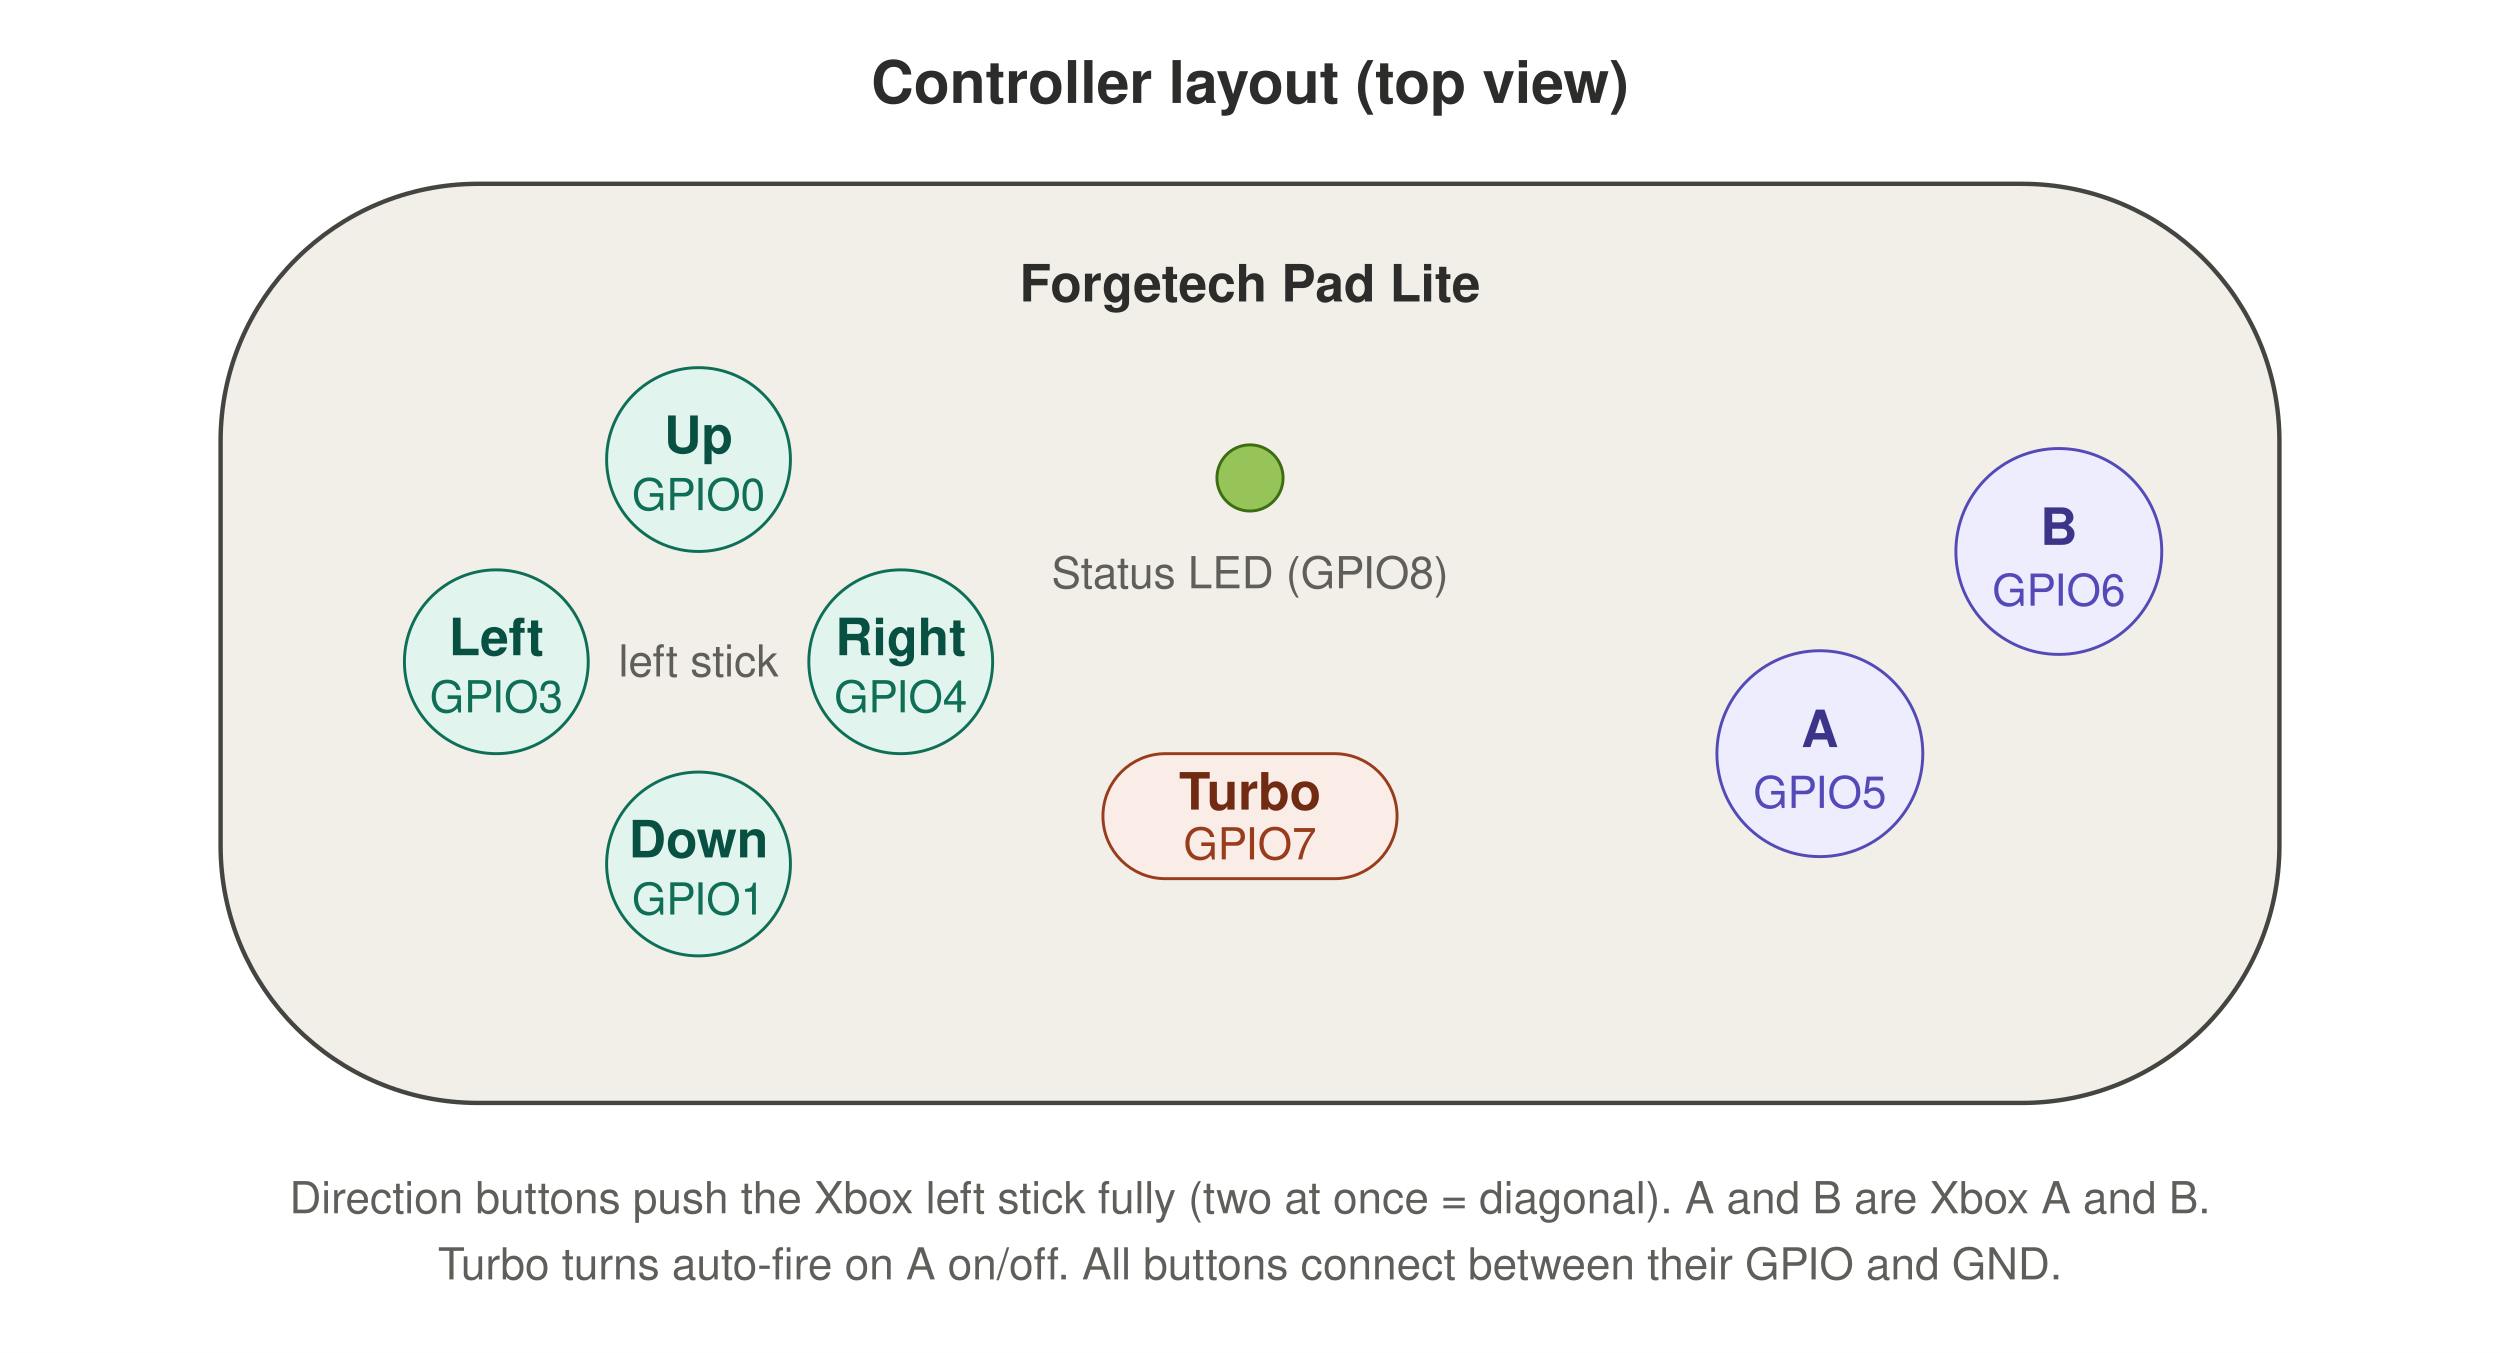
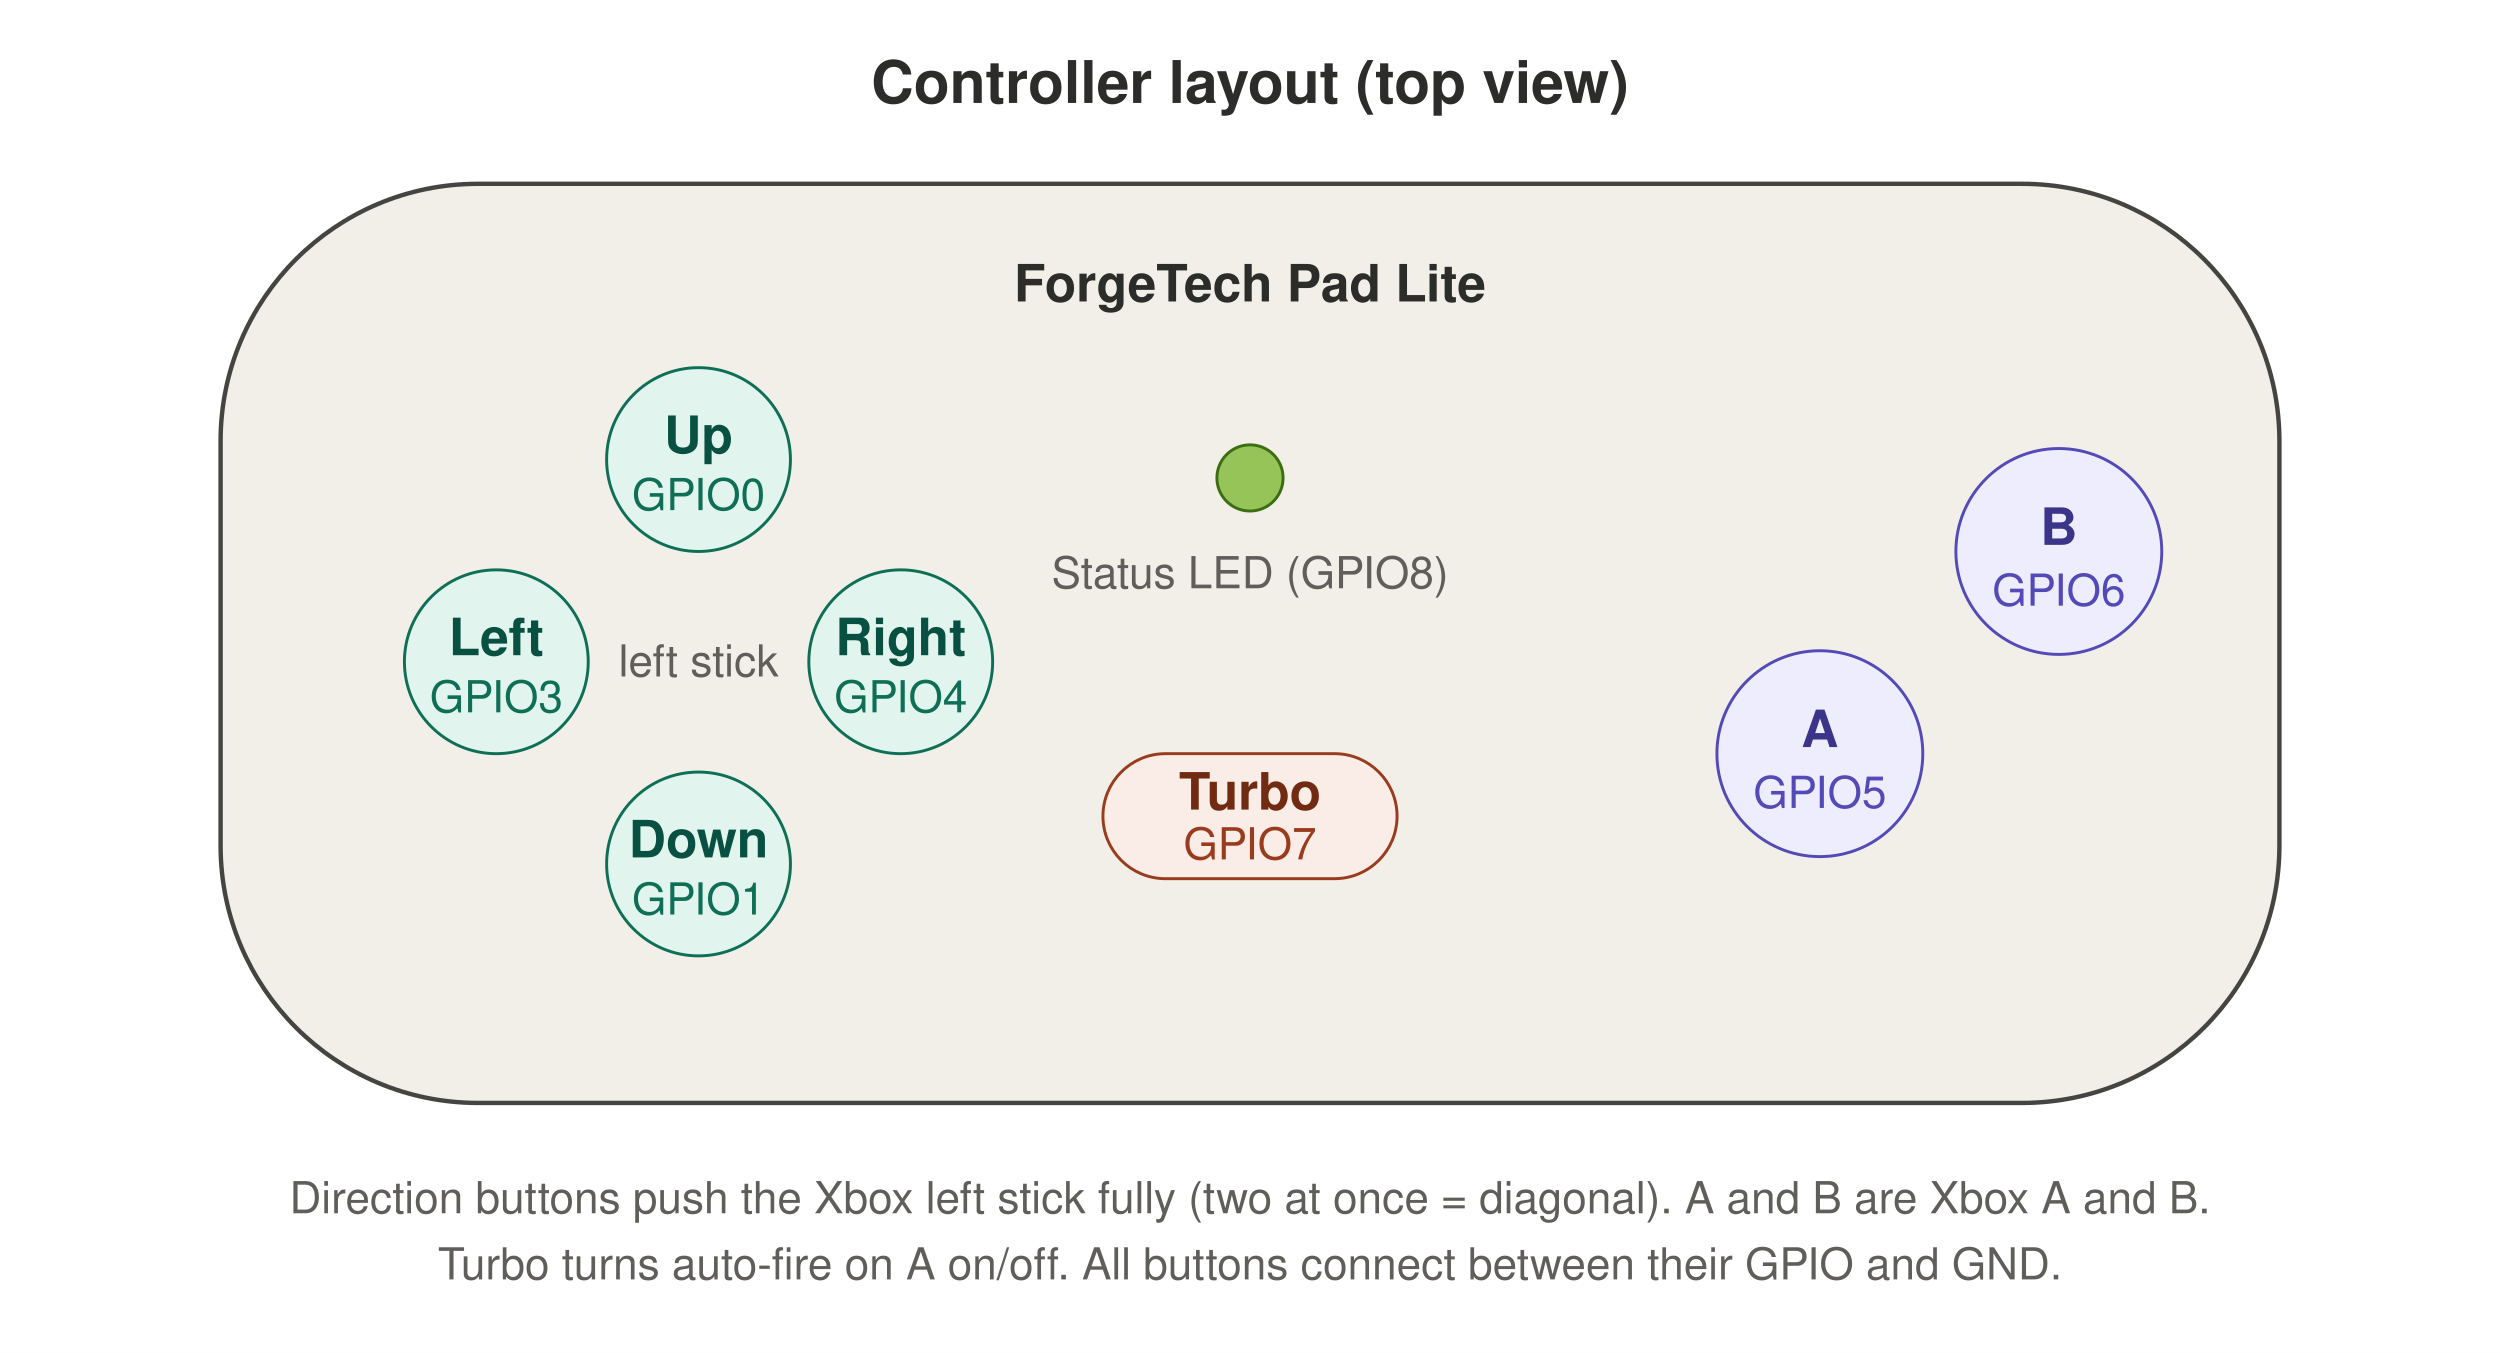
<svg xmlns="http://www.w3.org/2000/svg" width="680" height="368" viewBox="0 0 680 368">
  <style>
text{font-family:-apple-system,"Segoe UI",Helvetica,Arial,sans-serif}
.t{font-size:14px;fill:#2C2C2A}.ts{font-size:12px;fill:#5F5E5A}.th{font-size:14px;font-weight:600;fill:#2C2C2A}
.title{font-size:16px;font-weight:600;fill:#2C2C2A}
.teal rect,.teal circle{fill:#E1F5EE;stroke:#0F6E56}.teal .th{fill:#085041}.teal .ts{fill:#0F6E56}
.purple rect,.purple circle{fill:#EEEDFE;stroke:#534AB7}.purple .th{fill:#3C3489}.purple .ts{fill:#534AB7}
.coral rect,.coral circle{fill:#FAECE7;stroke:#993C1D}.coral .th{fill:#712B13}.coral .ts{fill:#993C1D}
.gray rect{fill:#F1EFE8;stroke:#5F5E5A}.gray .th{fill:#2C2C2A}.gray .ts{fill:#5F5E5A}
.blue rect{fill:#E6F1FB;stroke:#185FA5}.blue .th{fill:#0C447C}.blue .ts{fill:#185FA5}
.amber rect{fill:#FAEEDA;stroke:#854F0B}.amber .th{fill:#633806}.amber .ts{fill:#854F0B}
</style>
  <defs>
    <marker id="ar" viewBox="0 0 10 10" refX="8" refY="5" markerWidth="7" markerHeight="7" orient="auto-start-reverse">
      <path d="M2 1L8 5L2 9" fill="none" stroke="#5F5E5A" stroke-width="1.5" stroke-linecap="round" stroke-linejoin="round" />
    </marker>
  </defs>
  <rect width="680" height="368" fill="#FFFFFF" />
  <text class="title" x="340.0" y="28" text-anchor="middle">Controller layout (top view)</text>
  <rect x="60" y="50" width="560" height="250" rx="70" fill="#F1EFE8" stroke="#444441" stroke-width="1.2" />
-   <text class="th" x="340" y="82" text-anchor="middle">Forgetech Pad Lite</text>
+   <text class="th" x="340" y="82" text-anchor="middle">ForgeTech Pad Lite</text>
  <g class="teal">
    <circle cx="190" cy="125" r="25" stroke-width="0.8" />
    <text class="th" x="190" y="120" text-anchor="middle" dominant-baseline="central">Up</text>
    <text class="ts" x="190" y="136" text-anchor="middle" dominant-baseline="central">GPIO0</text>
  </g>
  <g class="teal">
    <circle cx="190" cy="235" r="25" stroke-width="0.8" />
    <text class="th" x="190" y="230" text-anchor="middle" dominant-baseline="central">Down</text>
    <text class="ts" x="190" y="246" text-anchor="middle" dominant-baseline="central">GPIO1</text>
  </g>
  <g class="teal">
    <circle cx="135" cy="180" r="25" stroke-width="0.8" />
    <text class="th" x="135" y="175" text-anchor="middle" dominant-baseline="central">Left</text>
    <text class="ts" x="135" y="191" text-anchor="middle" dominant-baseline="central">GPIO3</text>
  </g>
  <g class="teal">
    <circle cx="245" cy="180" r="25" stroke-width="0.8" />
    <text class="th" x="245" y="175" text-anchor="middle" dominant-baseline="central">Right</text>
    <text class="ts" x="245" y="191" text-anchor="middle" dominant-baseline="central">GPIO4</text>
  </g>
  <text class="ts" x="190" y="184" text-anchor="middle">left stick</text>
  <g class="purple">
    <circle cx="560" cy="150" r="28" stroke-width="0.8" />
    <text class="th" x="560" y="145" text-anchor="middle" dominant-baseline="central">B</text>
    <text class="ts" x="560" y="162" text-anchor="middle" dominant-baseline="central">GPIO6</text>
  </g>
  <g class="purple">
    <circle cx="495" cy="205" r="28" stroke-width="0.8" />
    <text class="th" x="495" y="200" text-anchor="middle" dominant-baseline="central">A</text>
    <text class="ts" x="495" y="217" text-anchor="middle" dominant-baseline="central">GPIO5</text>
  </g>
  <g class="coral">
    <rect x="300" y="205" width="80" height="34" rx="17" stroke-width="0.8" />
    <text class="th" x="340" y="217" text-anchor="middle" dominant-baseline="central">Turbo</text>
    <text class="ts" x="340" y="231" text-anchor="middle" dominant-baseline="central">GPIO7</text>
  </g>
  <circle cx="340" cy="130" r="9" fill="#97C459" stroke="#3B6D11" stroke-width="0.8" />
  <text class="ts" x="340" y="160" text-anchor="middle">Status LED (GPIO8)</text>
  <text class="ts" x="340" y="330" text-anchor="middle">Direction buttons push the Xbox left stick fully (two at once = diagonal). A and B are Xbox A and B.</text>
  <text class="ts" x="340" y="348" text-anchor="middle">Turbo turns auto-fire on A on/off. All buttons connect between their GPIO and GND.</text>
</svg>
